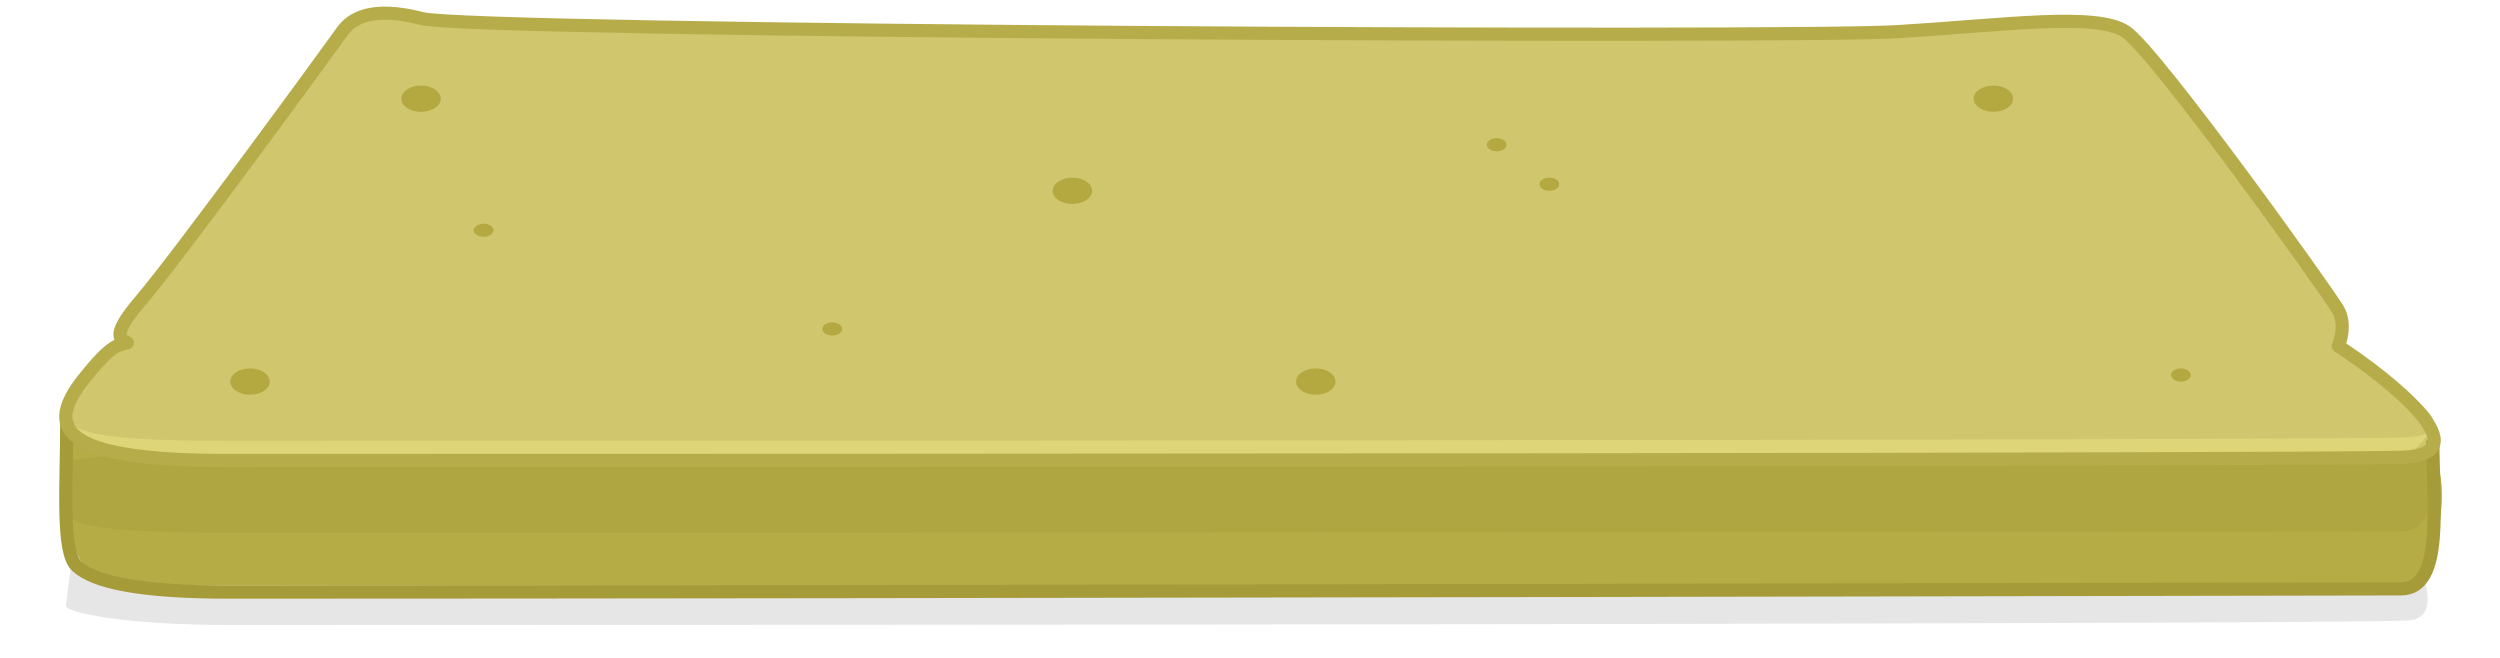
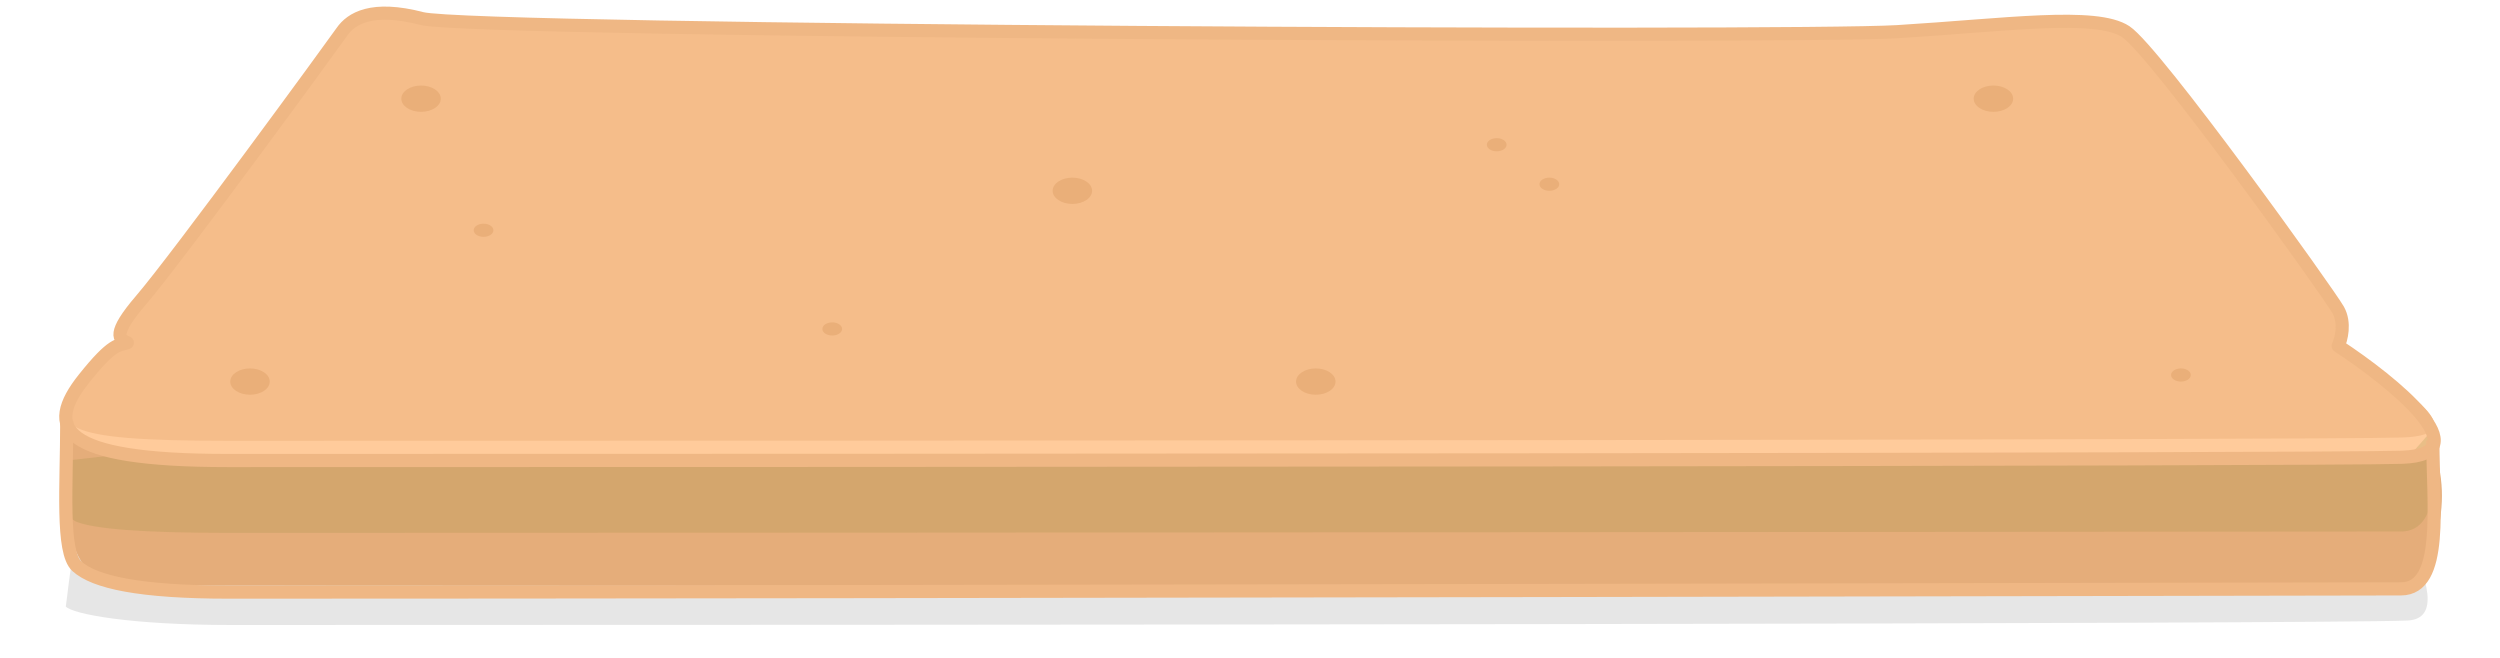
<svg xmlns="http://www.w3.org/2000/svg" width="380" height="100" viewBox="0 0 380 100" fill="none">
  <path d="M64.687 3.128C57.043 0.405 53.916 3.128 52.526 5.85C40.098 30.192 26.961 54.511 13.264 77.987C10.912 82.017 10.5 88.837 10 92.199C11.056 93.319 19.593 95 35.153 95C140.316 95 353.699 94.864 365.929 94.32C375.821 93.879 358.883 70.263 356.201 63.695C354.811 60.293 328.404 9.933 323.887 5.85C319.37 1.766 305.472 4.489 289.142 5.85C272.812 7.211 72.331 5.85 64.687 3.128Z" fill="black" fill-opacity="0.1" />
-   <path d="M12.761 57.56C17.204 51.987 17.968 52.584 19.357 52.087C18.084 51.589 16.996 50.793 21.44 45.618C26.994 39.149 50.601 6.805 51.99 4.815C53.378 2.824 56.503 0.834 64.14 2.824C71.778 4.815 272.087 5.81 288.404 4.815C304.72 3.82 318.607 1.829 323.12 4.815C327.633 7.8 354.017 44.623 355.405 47.111C356.516 49.101 355.868 51.589 355.405 52.584C359.373 55.191 366.737 60.485 369.946 68.5C373.475 77.314 368.5 88.919 366 89C353.78 89.398 126.513 89 21.44 89H21.392C16.977 89 14.77 89 12.761 86C7.777 78.558 8.524 62.874 12.761 57.56Z" fill="#B6AC45" />
-   <path d="M12.761 57.56C6.809 65.024 8.942 70 34.632 70C139.705 70 352.906 69.9 365.126 69.502C377.346 69.104 363.737 58.058 355.405 52.584C355.868 51.589 356.516 49.101 355.405 47.111C354.017 44.623 327.633 7.8 323.12 4.815C318.607 1.829 304.72 3.82 288.404 4.815C272.087 5.81 71.778 4.815 64.14 2.824C56.503 0.834 53.378 2.824 51.99 4.815C50.601 6.805 26.994 39.149 21.44 45.618C16.996 50.793 18.084 51.589 19.357 52.087C17.968 52.584 17.204 51.987 12.761 57.56Z" fill="#DED579" />
-   <path d="M12.761 57.56C6.809 65.024 8.942 67 34.632 67C139.705 67 352.906 66.9 365.126 66.502C377.346 66.104 363.737 58.058 355.405 52.584C355.868 51.589 356.516 49.101 355.405 47.111C354.017 44.623 327.633 7.8 323.12 4.815C318.607 1.829 304.72 3.82 288.404 4.815C272.087 5.81 71.778 4.815 64.14 2.824C56.503 0.834 53.378 2.824 51.99 4.815C50.601 6.805 26.994 39.149 21.44 45.618C16.996 50.793 18.084 51.589 19.357 52.087C17.968 52.584 17.204 51.987 12.761 57.56Z" fill="#CFC66E" />
+   <path d="M12.761 57.56C17.204 51.987 17.968 52.584 19.357 52.087C18.084 51.589 16.996 50.793 21.44 45.618C26.994 39.149 50.601 6.805 51.99 4.815C53.378 2.824 56.503 0.834 64.14 2.824C71.778 4.815 272.087 5.81 288.404 4.815C304.72 3.82 318.607 1.829 323.12 4.815C327.633 7.8 354.017 44.623 355.405 47.111C356.516 49.101 355.868 51.589 355.405 52.584C359.373 55.191 366.737 60.485 369.946 68.5C373.475 77.314 368.5 88.919 366 89C353.78 89.398 126.513 89 21.44 89H21.392C16.977 89 14.77 89 12.761 86C7.777 78.558 8.524 62.874 12.761 57.56Z" fill="#E5AD7A" />
+   <path d="M12.761 57.56C6.809 65.024 8.942 70 34.632 70C139.705 70 352.906 69.9 365.126 69.502C377.346 69.104 363.737 58.058 355.405 52.584C355.868 51.589 356.516 49.101 355.405 47.111C354.017 44.623 327.633 7.8 323.12 4.815C318.607 1.829 304.72 3.82 288.404 4.815C272.087 5.81 71.778 4.815 64.14 2.824C56.503 0.834 53.378 2.824 51.99 4.815C50.601 6.805 26.994 39.149 21.44 45.618C16.996 50.793 18.084 51.589 19.357 52.087C17.968 52.584 17.204 51.987 12.761 57.56Z" fill="#FFCB9B" />
+   <path d="M12.761 57.56C6.809 65.024 8.942 67 34.632 67C139.705 67 352.906 66.9 365.126 66.502C377.346 66.104 363.737 58.058 355.405 52.584C355.868 51.589 356.516 49.101 355.405 47.111C354.017 44.623 327.633 7.8 323.12 4.815C318.607 1.829 304.72 3.82 288.404 4.815C272.087 5.81 71.778 4.815 64.14 2.824C56.503 0.834 53.378 2.824 51.99 4.815C50.601 6.805 26.994 39.149 21.44 45.618C16.996 50.793 18.084 51.589 19.357 52.087C17.968 52.584 17.204 51.987 12.761 57.56Z" fill="#F5BD8A" />
  <path opacity="0.2" d="M364.938 80.793C371.528 80.793 369.794 69.396 369.794 65.245L366.5 69H19L10.145 70C10.145 74.151 9.3 78.42 11.692 79.34C14.359 80.365 21.238 81 34.769 81C139.739 81 352.727 80.793 364.938 80.793Z" fill="#938B37" />
-   <path d="M10.145 64C10.145 73.811 9.3 83.901 11.692 86.076C14.359 88.5 21.238 90 34.769 90C139.739 90 352.727 89.509 364.938 89.509C371.528 89.509 369.794 76.755 369.794 66.943" stroke="#A59B39" stroke-width="2" stroke-linejoin="round" />
-   <ellipse cx="38" cy="58" rx="3" ry="2" fill="#B4A940" />
-   <ellipse cx="3" cy="2" rx="3" ry="2" transform="matrix(-1 0 0 1 203 56)" fill="#B4A940" />
-   <path d="M12.761 57.56C6.809 65.024 8.942 70 34.632 70C139.705 70 352.906 69.9 365.126 69.502C377.346 69.104 363.737 58.058 355.405 52.584C355.868 51.589 356.516 49.101 355.405 47.111C354.017 44.623 327.633 7.8 323.12 4.815C318.607 1.829 304.72 3.82 288.404 4.815C272.087 5.81 71.778 4.815 64.14 2.824C56.503 0.834 53.378 2.824 51.99 4.815C50.601 6.805 26.994 39.149 21.44 45.618C16.996 50.793 18.084 51.589 19.357 52.087C17.968 52.584 17.204 51.987 12.761 57.56Z" stroke="#B6AC49" stroke-width="2" stroke-linejoin="round" />
-   <ellipse cx="64" cy="15" rx="3" ry="2" fill="#B4A940" />
-   <ellipse cx="3" cy="2" rx="3" ry="2" transform="matrix(-1 0 0 1 166 27)" fill="#B4A940" />
-   <ellipse cx="3" cy="2" rx="3" ry="2" transform="matrix(-1 0 0 1 306 13)" fill="#B4A940" />
-   <ellipse cx="73.5" cy="35" rx="1.5" ry="1" fill="#B4A940" />
-   <ellipse cx="126.5" cy="50" rx="1.5" ry="1" fill="#B4A940" />
-   <ellipse cx="227.5" cy="22" rx="1.5" ry="1" fill="#B4A940" />
-   <ellipse cx="235.5" cy="28" rx="1.5" ry="1" fill="#B4A940" />
-   <ellipse cx="331.5" cy="57" rx="1.5" ry="1" fill="#B4A940" />
+   <path d="M10.145 64C10.145 73.811 9.3 83.901 11.692 86.076C14.359 88.5 21.238 90 34.769 90C139.739 90 352.727 89.509 364.938 89.509C371.528 89.509 369.794 76.755 369.794 66.943" stroke="#EFB784" stroke-width="2" stroke-linejoin="round" />
+   <ellipse cx="38" cy="58" rx="3" ry="2" fill="#EAAF79" />
+   <ellipse cx="3" cy="2" rx="3" ry="2" transform="matrix(-1 0 0 1 203 56)" fill="#EAAF79" />
+   <path d="M12.761 57.56C6.809 65.024 8.942 70 34.632 70C139.705 70 352.906 69.9 365.126 69.502C377.346 69.104 363.737 58.058 355.405 52.584C355.868 51.589 356.516 49.101 355.405 47.111C354.017 44.623 327.633 7.8 323.12 4.815C318.607 1.829 304.72 3.82 288.404 4.815C272.087 5.81 71.778 4.815 64.14 2.824C56.503 0.834 53.378 2.824 51.99 4.815C50.601 6.805 26.994 39.149 21.44 45.618C16.996 50.793 18.084 51.589 19.357 52.087C17.968 52.584 17.204 51.987 12.761 57.56Z" stroke="#EFB784" stroke-width="2" stroke-linejoin="round" />
+   <ellipse cx="64" cy="15" rx="3" ry="2" fill="#EAAF79" />
+   <ellipse cx="3" cy="2" rx="3" ry="2" transform="matrix(-1 0 0 1 166 27)" fill="#EAAF79" />
+   <ellipse cx="3" cy="2" rx="3" ry="2" transform="matrix(-1 0 0 1 306 13)" fill="#EAAF79" />
+   <ellipse cx="73.5" cy="35" rx="1.5" ry="1" fill="#EAAF79" />
+   <ellipse cx="126.5" cy="50" rx="1.5" ry="1" fill="#EAAF79" />
+   <ellipse cx="227.5" cy="22" rx="1.5" ry="1" fill="#EAAF79" />
+   <ellipse cx="235.5" cy="28" rx="1.5" ry="1" fill="#EAAF79" />
+   <ellipse cx="331.5" cy="57" rx="1.5" ry="1" fill="#EAAF79" />
</svg>
